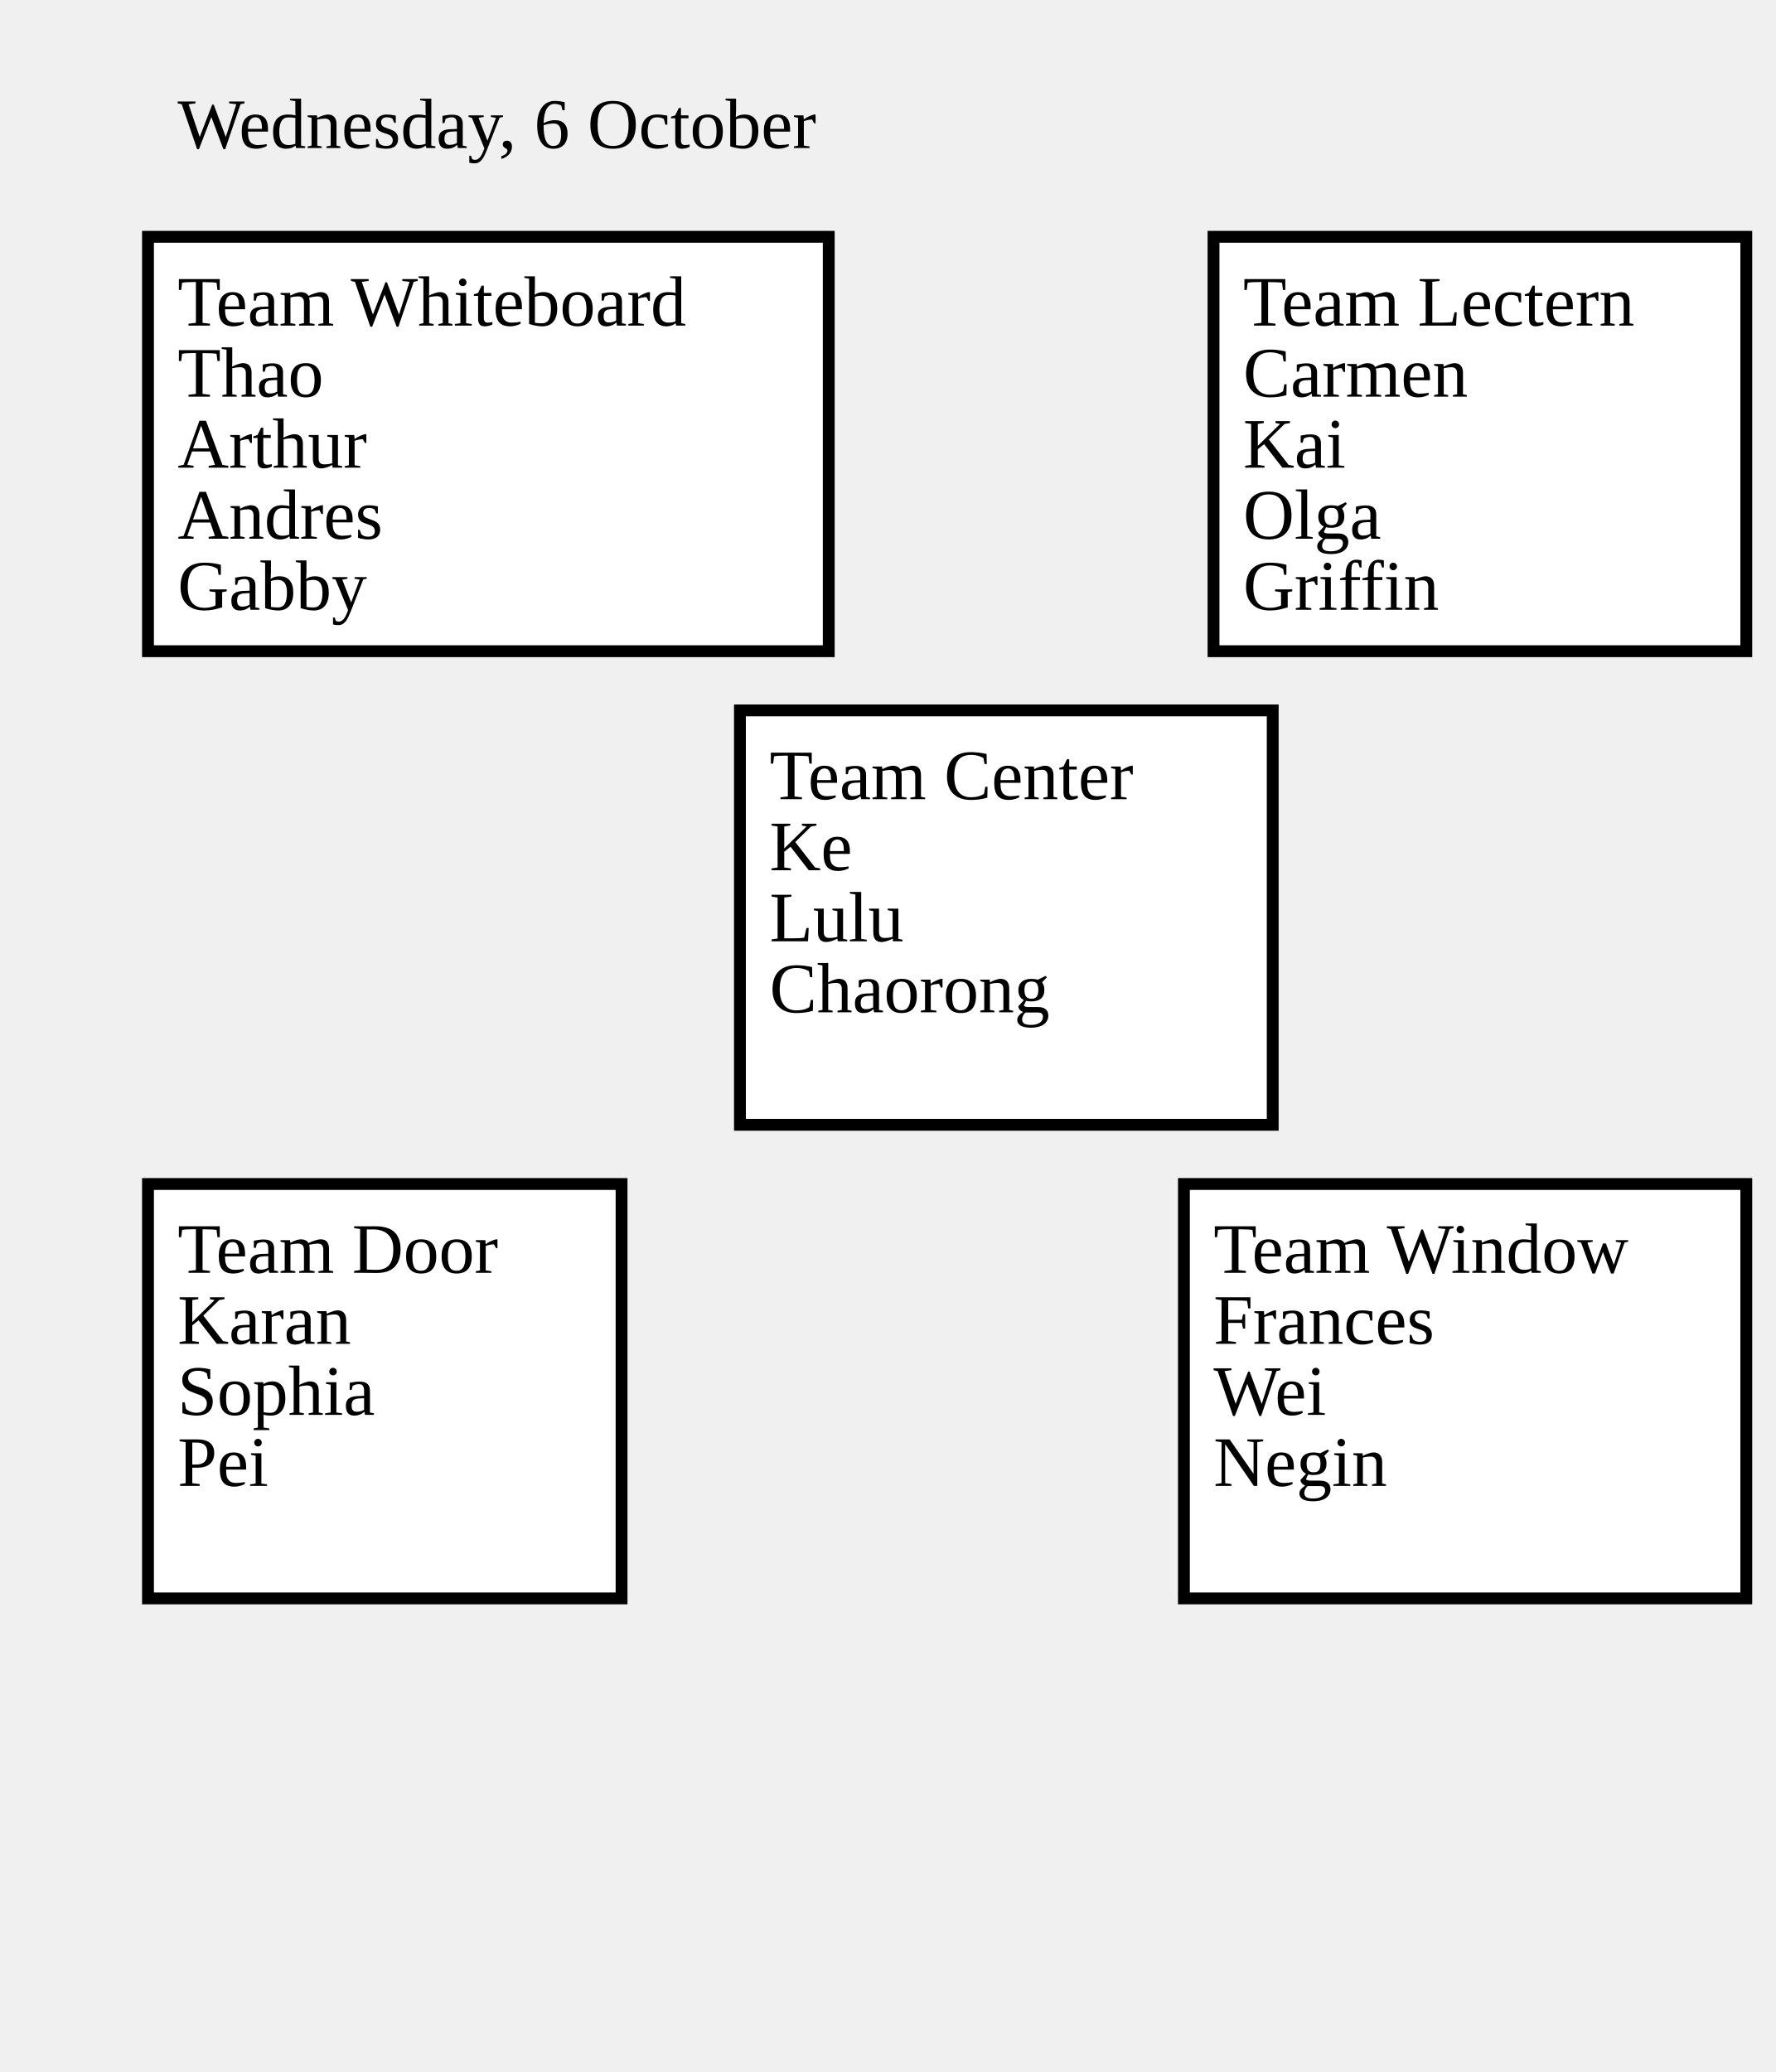
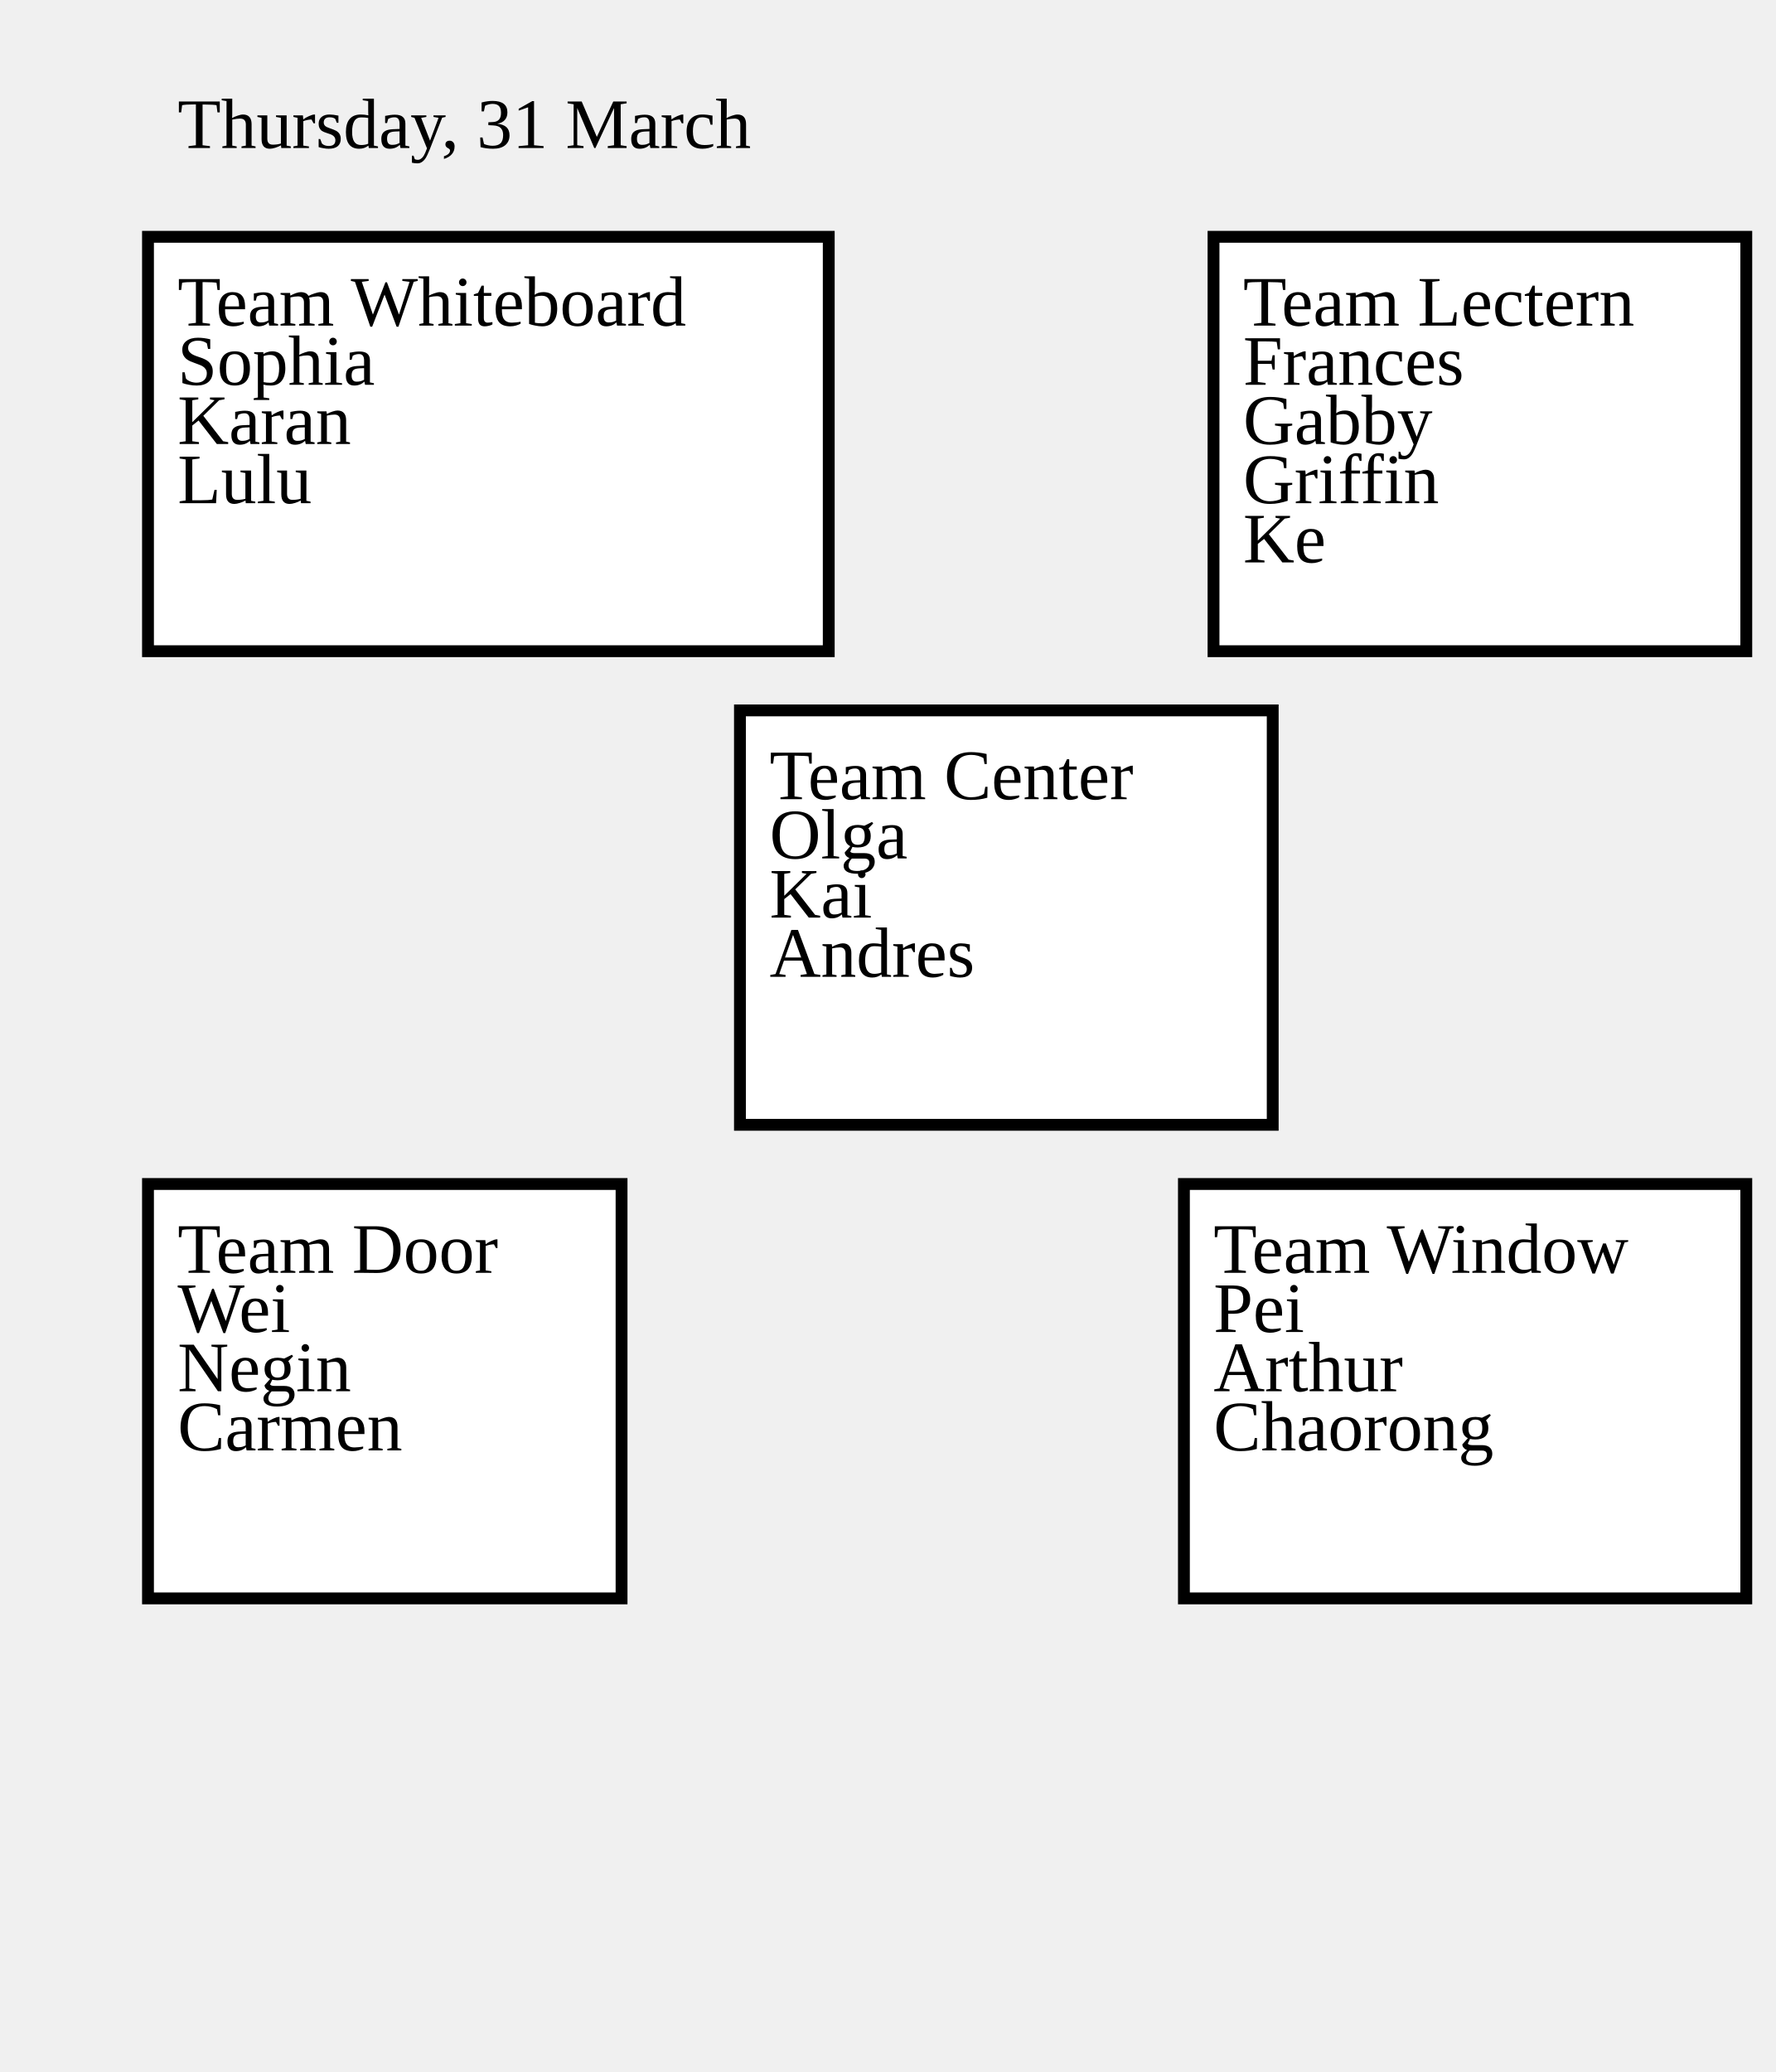
<svg xmlns="http://www.w3.org/2000/svg" width="300" height="350" viewBox="-150.0 -175.0 300 350">
  <defs>
</defs>
-   <text x="-120" y="-150" font-size="12" fill="black" dy="0em">Wednesday, 6 October</text>
+   <text x="-120" y="-150" font-size="12" fill="black" dy="0em">Thursday, 31 March</text>
  <rect x="-125" y="25" width="80" height="70" fill="#ffffff" stroke-width="2" stroke="black" />
-   <text x="-120" y="40" font-size="12" fill="black">
-     <tspan x="-120" dy="0em">Team Door</tspan>
-     <tspan x="-120" dy="1em">Karan</tspan>
-     <tspan x="-120" dy="1em">Sophia</tspan>
-     <tspan x="-120" dy="1em">Pei</tspan>
-   </text>
+   <text x="-120" y="40" font-size="12" fill="black" dy="0em">Team Door</text>
+   <text x="-120" y="50" font-size="12" fill="black" dy="0em">Wei</text>
+   <text x="-120" y="60" font-size="12" fill="black" dy="0em">Negin</text>
+   <text x="-120" y="70" font-size="12" fill="black" dy="0em">Carmen</text>
  <rect x="50" y="25" width="95" height="70" fill="#ffffff" stroke-width="2" stroke="black" />
-   <text x="55" y="40" font-size="12" fill="black">
-     <tspan x="55" dy="0em">Team Window</tspan>
-     <tspan x="55" dy="1em">Frances</tspan>
-     <tspan x="55" dy="1em">Wei</tspan>
-     <tspan x="55" dy="1em">Negin</tspan>
-   </text>
+   <text x="55" y="40" font-size="12" fill="black" dy="0em">Team Window</text>
+   <text x="55" y="50" font-size="12" fill="black" dy="0em">Pei</text>
+   <text x="55" y="60" font-size="12" fill="black" dy="0em">Arthur</text>
+   <text x="55" y="70" font-size="12" fill="black" dy="0em">Chaorong</text>
  <rect x="55" y="-135" width="90" height="70" fill="#ffffff" stroke-width="2" stroke="black" />
-   <text x="60" y="-120" font-size="12" fill="black">
-     <tspan x="60" dy="0em">Team Lectern</tspan>
-     <tspan x="60" dy="1em">Carmen</tspan>
-     <tspan x="60" dy="1em">Kai</tspan>
-     <tspan x="60" dy="1em">Olga</tspan>
-     <tspan x="60" dy="1em">Griffin</tspan>
-   </text>
+   <text x="60" y="-120" font-size="12" fill="black" dy="0em">Team Lectern</text>
+   <text x="60" y="-110" font-size="12" fill="black" dy="0em">Frances</text>
+   <text x="60" y="-100" font-size="12" fill="black" dy="0em">Gabby</text>
+   <text x="60" y="-90" font-size="12" fill="black" dy="0em">Griffin</text>
+   <text x="60" y="-80" font-size="12" fill="black" dy="0em">Ke</text>
  <rect x="-125" y="-135" width="115" height="70" fill="#ffffff" stroke-width="2" stroke="black" />
-   <text x="-120" y="-120" font-size="12" fill="black">
-     <tspan x="-120" dy="0em">Team Whiteboard</tspan>
-     <tspan x="-120" dy="1em">Thao</tspan>
-     <tspan x="-120" dy="1em">Arthur</tspan>
-     <tspan x="-120" dy="1em">Andres</tspan>
-     <tspan x="-120" dy="1em">Gabby</tspan>
-   </text>
+   <text x="-120" y="-120" font-size="12" fill="black" dy="0em">Team Whiteboard</text>
+   <text x="-120" y="-110" font-size="12" fill="black" dy="0em">Sophia</text>
+   <text x="-120" y="-100" font-size="12" fill="black" dy="0em">Karan</text>
+   <text x="-120" y="-90" font-size="12" fill="black" dy="0em">Lulu</text>
  <rect x="-25" y="-55" width="90" height="70" fill="#ffffff" stroke-width="2" stroke="black" />
-   <text x="-20" y="-40" font-size="12" fill="black">
-     <tspan x="-20" dy="0em">Team Center</tspan>
-     <tspan x="-20" dy="1em">Ke</tspan>
-     <tspan x="-20" dy="1em">Lulu</tspan>
-     <tspan x="-20" dy="1em">Chaorong</tspan>
-   </text>
+   <text x="-20" y="-40" font-size="12" fill="black" dy="0em">Team Center</text>
+   <text x="-20" y="-30" font-size="12" fill="black" dy="0em">Olga</text>
+   <text x="-20" y="-20" font-size="12" fill="black" dy="0em">Kai</text>
+   <text x="-20" y="-10" font-size="12" fill="black" dy="0em">Andres</text>
</svg>
